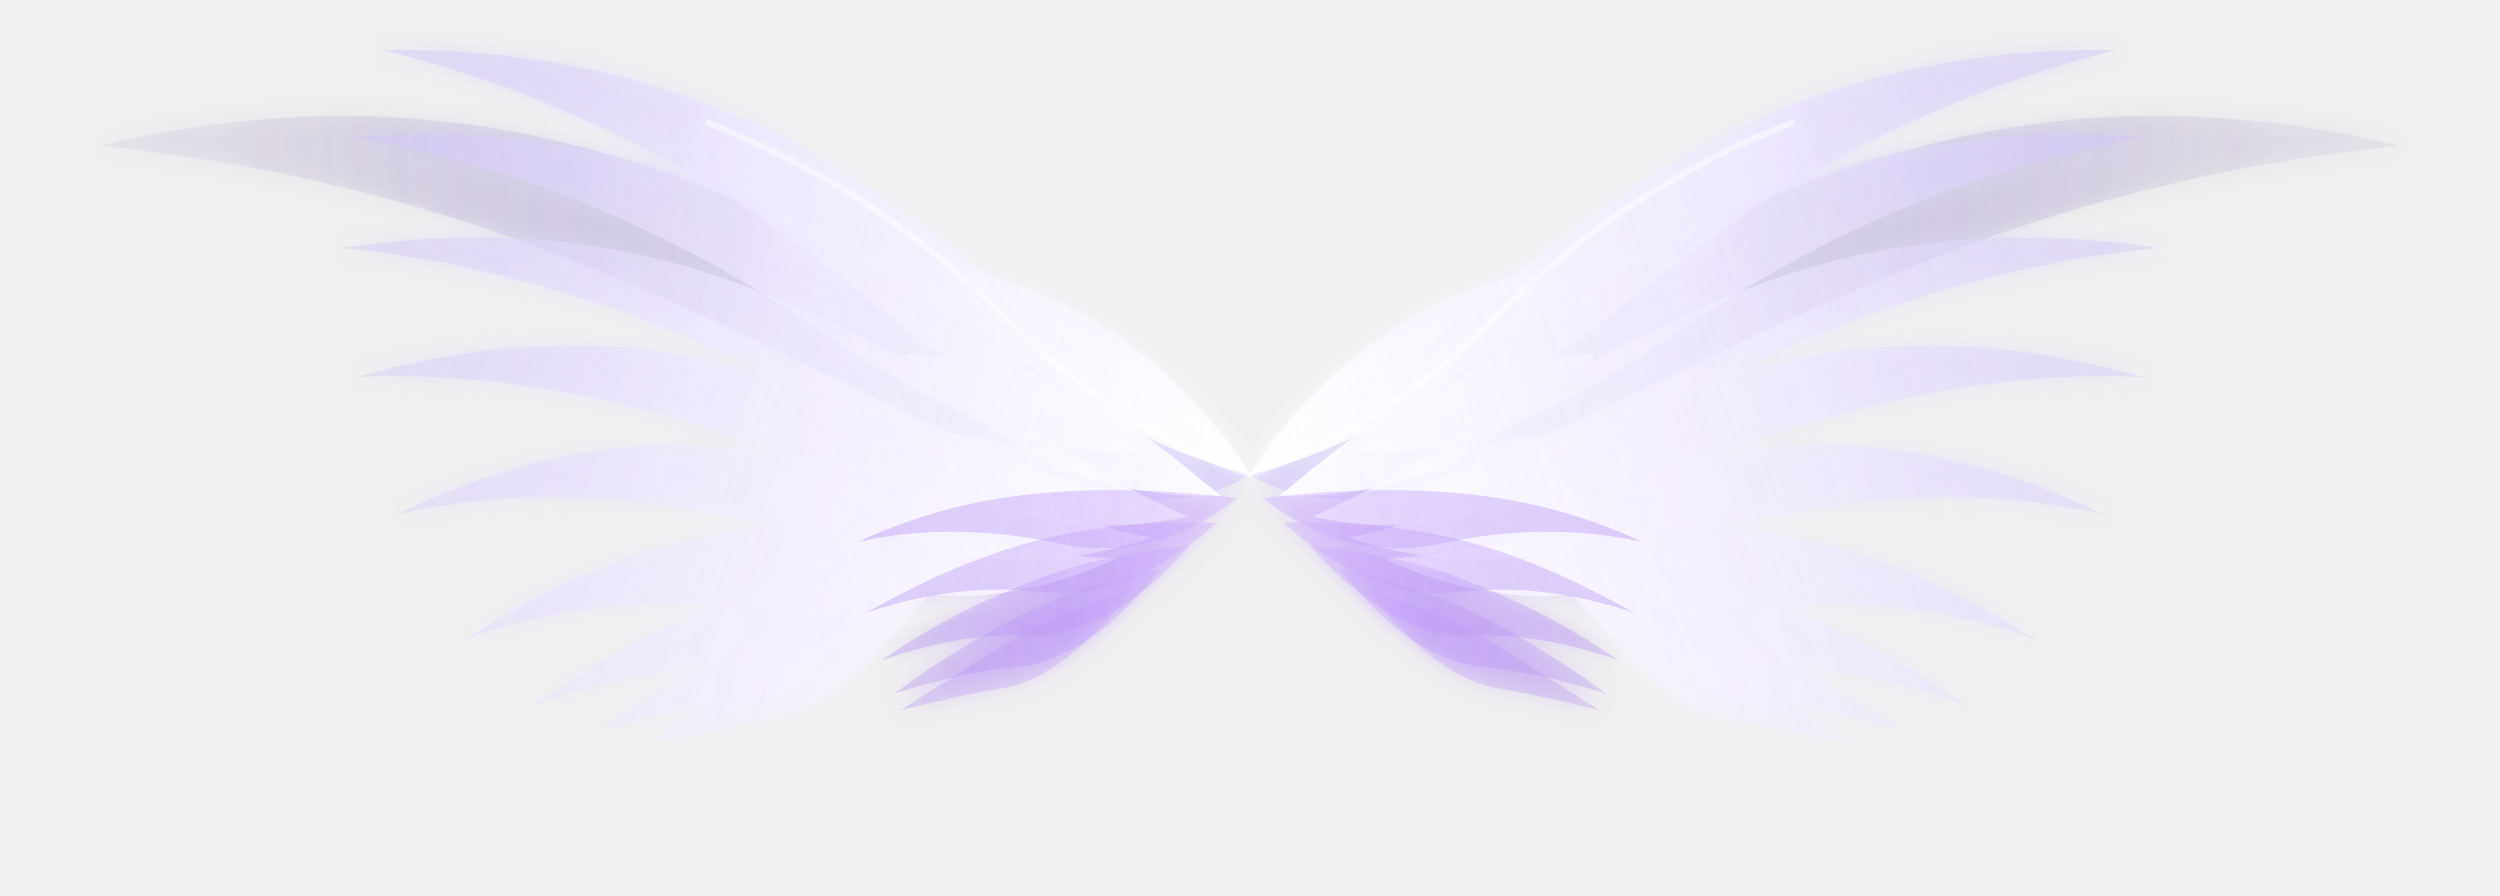
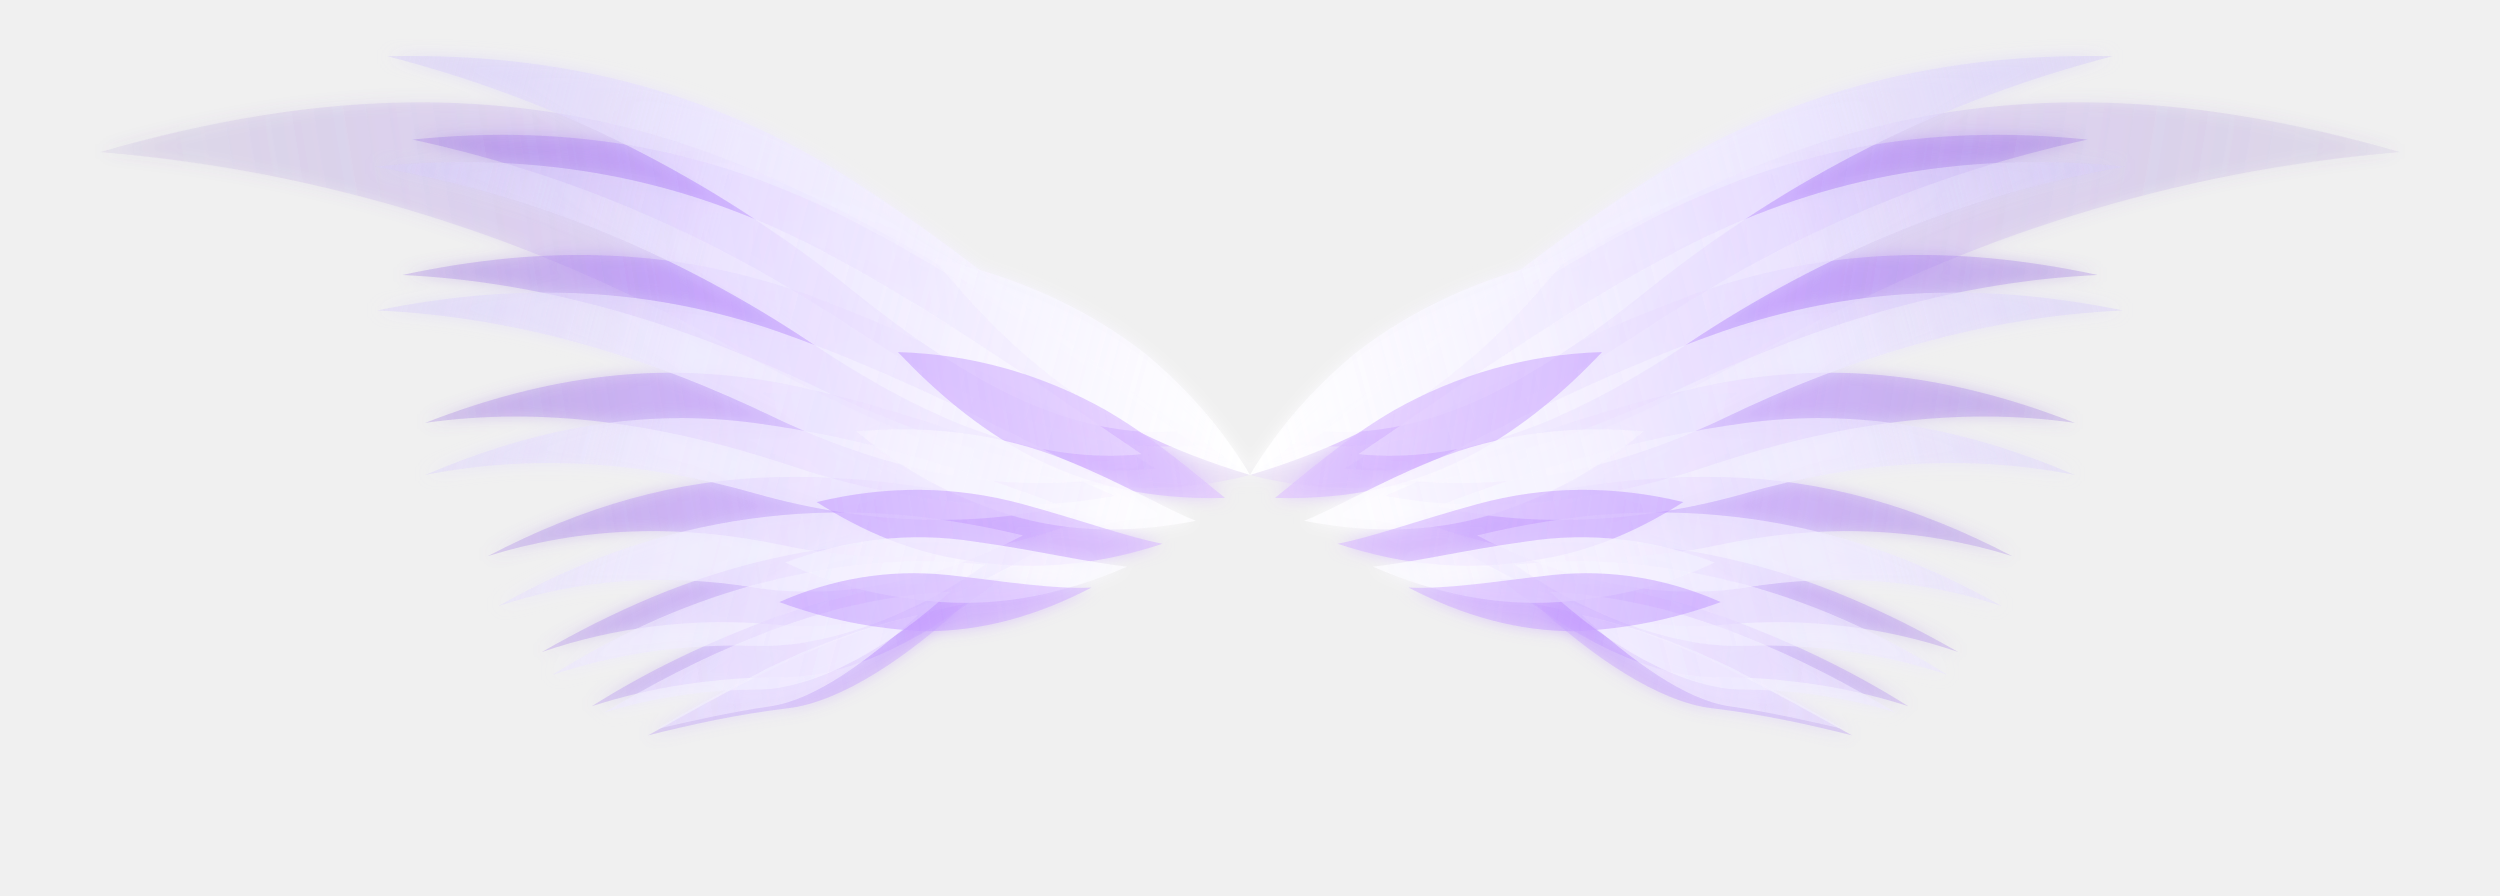
<svg xmlns="http://www.w3.org/2000/svg" viewBox="0 0 1200 430" fill="none">
  <defs>
-     <linearGradient id="whiteFeather" x1="600" y1="230" x2="55" y2="65" gradientUnits="userSpaceOnUse">
-       <stop stop-color="#ffffff" stop-opacity=".94" />
-       <stop offset=".42" stop-color="#f1ecff" stop-opacity=".78" />
-       <stop offset=".76" stop-color="#d6ccf8" stop-opacity=".54" />
-       <stop offset="1" stop-color="#b4a8ea" stop-opacity=".22" />
+     <linearGradient id="w" x1="600" y1="220" x2="70" y2="80" gradientUnits="userSpaceOnUse">
+       <stop stop-color="#fff" stop-opacity=".94" />
+       <stop offset=".5" stop-color="#eee9ff" stop-opacity=".78" />
+       <stop offset="1" stop-color="#c9bdf3" stop-opacity=".30" />
    </linearGradient>
-     <linearGradient id="purpleFeather" x1="600" y1="235" x2="170" y2="300" gradientUnits="userSpaceOnUse">
-       <stop stop-color="#d5b8ff" stop-opacity=".54" />
-       <stop offset=".48" stop-color="#a478ef" stop-opacity=".40" />
-       <stop offset="1" stop-color="#6e4caf" stop-opacity=".14" />
+     <linearGradient id="p" x1="600" y1="225" x2="80" y2="310" gradientUnits="userSpaceOnUse">
+       <stop stop-color="#e2c8ff" stop-opacity=".72" />
+       <stop offset=".45" stop-color="#b98cff" stop-opacity=".56" />
+       <stop offset="1" stop-color="#7652bd" stop-opacity=".24" />
    </linearGradient>
-     <linearGradient id="baseShade" x1="600" y1="230" x2="120" y2="260" gradientUnits="userSpaceOnUse">
-       <stop stop-color="#cbb9ff" stop-opacity=".58" />
-       <stop offset="1" stop-color="#6d58a7" stop-opacity=".12" />
-     </linearGradient>
-     <filter id="glow" x="-15%" y="-25%" width="130%" height="155%">
-       <feGaussianBlur stdDeviation="4.5" result="b" />
+     <filter id="g" x="-15%" y="-25%" width="130%" height="155%">
+       <feGaussianBlur stdDeviation="3.5" result="b" />
      <feMerge>
        <feMergeNode in="b" />
        <feMergeNode in="SourceGraphic" />
      </feMerge>
    </filter>
  </defs>
-   <g filter="url(#glow)">
+   <g filter="url(#g)">
    <g id="L">
-       <path d="M600 228C552 211 518 193 476 164C416 123 354 91 284 72C205 50 127 51 48 70C138 79 220 101 302 136C380 169 457 213 522 234C554 244 580 240 600 228Z" fill="url(#baseShade)" opacity=".62" />
-       <path d="M566 208C523 174 476 130 416 90C349 45 274 23 184 24C267 45 342 82 412 140C467 185 516 212 566 208Z" fill="url(#whiteFeather)" opacity=".98" />
-       <path d="M548 217C502 184 453 145 394 113C326 76 254 59 170 66C249 80 322 110 391 157C448 196 498 220 548 217Z" fill="url(#whiteFeather)" opacity=".96" />
-       <path d="M529 226C481 199 432 168 372 143C306 115 239 108 164 119C236 126 306 148 374 182C431 211 482 230 529 226Z" fill="url(#whiteFeather)" opacity=".93" />
-       <path d="M511 237C463 215 414 193 356 177C296 160 237 163 171 181C233 178 295 190 360 212C414 231 467 244 511 237Z" fill="url(#whiteFeather)" opacity=".90" />
-       <path d="M494 248C447 232 400 220 348 215C295 210 244 221 190 247C242 235 296 236 354 249C408 261 456 260 494 248Z" fill="url(#whiteFeather)" opacity=".86" />
-       <path d="M478 259C435 251 394 249 349 256C304 263 264 281 223 307C264 292 307 287 354 292C401 297 444 283 478 259Z" fill="url(#whiteFeather)" opacity=".81" />
-       <path d="M463 270C426 269 391 274 354 287C318 300 286 318 255 339C287 327 322 320 359 319C398 318 435 299 463 270Z" fill="url(#whiteFeather)" opacity=".75" />
-       <path d="M450 280C419 285 390 294 361 308C332 322 309 336 286 351C311 344 337 338 365 335C396 331 428 310 450 280Z" fill="url(#whiteFeather)" opacity=".69" />
-       <path d="M439 289C413 298 389 309 367 322C345 335 327 346 310 357C329 353 348 349 370 345C394 341 420 320 439 289Z" fill="url(#whiteFeather)" opacity=".63" />
-       <path d="M600 228C560 217 531 202 505 182C484 165 466 146 449 126C486 133 521 148 548 170C573 190 590 211 600 228Z" fill="url(#whiteFeather)" opacity=".99" />
-       <path d="M586 238C552 239 522 232 495 217C471 204 451 188 434 170C468 171 501 180 529 196C553 210 571 226 586 238Z" fill="url(#whiteFeather)" opacity=".97" />
-       <path d="M570 248C537 255 508 253 480 244C456 236 434 224 416 208C449 205 481 210 511 221C537 231 556 242 570 248Z" fill="url(#whiteFeather)" opacity=".95" />
-       <path d="M553 258C523 268 494 271 466 267C440 263 419 254 398 241C430 234 461 234 492 242C519 249 539 256 553 258Z" fill="url(#whiteFeather)" opacity=".92" />
-       <path d="M536 268C508 281 481 287 453 286C428 285 404 279 382 269C409 259 438 256 467 260C495 263 518 268 536 268Z" fill="url(#whiteFeather)" opacity=".89" />
-       <path d="M594 239C558 235 527 234 497 237C466 240 438 248 412 260C445 253 476 254 509 261C543 268 571 257 594 239Z" fill="url(#purpleFeather)" opacity=".82" />
-       <path d="M584 251C551 250 521 253 492 261C464 269 439 281 416 294C443 285 470 281 499 284C531 288 559 273 584 251Z" fill="url(#purpleFeather)" opacity=".78" />
-       <path d="M571 262C540 265 513 271 488 282C463 292 442 304 423 317C446 309 470 304 495 305C523 306 550 286 571 262Z" fill="url(#purpleFeather)" opacity=".74" />
-       <path d="M557 273C529 279 505 287 483 299C462 310 444 322 429 333C448 327 468 322 489 320C513 318 538 298 557 273Z" fill="url(#purpleFeather)" opacity=".68" />
-       <path d="M543 283C518 291 497 300 478 312C460 323 445 333 432 341C448 337 465 333 483 330C503 326 525 308 543 283Z" fill="url(#purpleFeather)" opacity=".62" />
-       <path d="M600 228C551 211 514 184 481 151C441 111 396 81 340 59" stroke="#fff" stroke-opacity=".46" stroke-width="3" stroke-linecap="round" />
+       <path d="M600 228C520 172 442 113 350 77C251 38 152 43 48 73C157 82 256 114 348 165C437 214 520 249 600 228Z" fill="url(#p)" opacity=".32" />
+       <path d="M574 214C522 176 470 137 409 106C343 72 276 59 198 67C272 83 340 112 404 154C462 192 516 218 574 214Z" fill="url(#p)" opacity=".72" />
+       <path d="M555 225C501 193 449 164 389 142C326 119 263 117 193 132C259 135 324 154 390 185C449 213 503 230 555 225Z" fill="url(#p)" opacity=".70" />
+       <path d="M535 238C481 214 431 195 375 184C318 173 263 180 204 203C260 195 317 203 378 223C434 242 488 247 535 238Z" fill="url(#p)" opacity=".68" />
+       <path d="M516 251C466 236 421 228 373 229C325 230 280 243 234 267C279 253 326 251 377 262C426 272 475 267 516 251Z" fill="url(#p)" opacity=".66" />
+       <path d="M497 265C452 258 412 259 371 268C331 277 295 293 260 313C295 301 333 296 375 300C416 304 460 287 497 265Z" fill="url(#p)" opacity=".64" />
+       <path d="M480 278C441 278 407 284 373 296C340 308 311 322 284 339C312 330 342 325 377 325C411 325 449 303 480 278Z" fill="url(#p)" opacity=".62" />
+       <path d="M463 290C431 296 402 306 375 319C350 331 329 343 311 353C331 348 353 343 378 340C404 337 436 315 463 290Z" fill="url(#p)" opacity=".60" />
+       <path d="M566 207C520 170 474 129 416 91C350 47 276 25 186 27C267 48 340 84 410 140C466 185 516 211 566 207Z" fill="url(#w)" />
+       <path d="M548 218C499 185 451 150 394 120C329 86 260 72 180 80C255 93 324 121 390 165C447 203 498 223 548 218Z" fill="url(#w)" opacity=".96" />
+       <path d="M529 230C478 204 430 179 373 159C312 138 250 135 181 149C246 152 309 170 373 201C430 228 482 236 529 230Z" fill="url(#w)" opacity=".92" />
+       <path d="M510 243C460 224 414 210 362 203C309 196 258 205 204 228C255 218 307 221 363 237C416 252 468 253 510 243Z" fill="url(#w)" opacity=".88" />
+       <path d="M491 257C445 246 404 243 360 249C317 255 278 269 239 291C278 278 318 275 362 282C406 289 453 277 491 257Z" fill="url(#w)" opacity=".84" />
+       <path d="M473 271C434 267 398 271 361 281C325 291 294 306 265 324C295 314 327 309 363 310C400 311 442 293 473 271Z" fill="url(#w)" opacity=".80" />
+       <path d="M456 284C423 286 394 293 364 305C336 316 312 329 290 342C313 335 338 331 365 331C394 330 429 309 456 284Z" fill="url(#w)" opacity=".76" />
+       <path d="M441 295C414 301 391 310 368 321C347 332 330 341 315 350C332 346 350 342 370 339C391 336 417 317 441 295Z" fill="url(#w)" opacity=".70" />
+       <path d="M600 228C560 216 531 201 505 181C483 164 465 145 448 124C487 132 522 148 550 170C574 190 590 211 600 228Z" fill="url(#w)" />
+       <path d="M588 239C552 240 521 233 493 218C469 205 449 188 431 169C467 170 501 180 531 197C555 211 573 227 588 239Z" fill="url(#p)" opacity=".90" />
+       <path d="M574 250C538 257 507 255 478 245C452 236 430 223 411 207C446 204 480 208 512 221C539 232 559 244 574 250Z" fill="url(#w)" opacity=".94" />
+       <path d="M558 261C525 272 494 274 464 269C437 265 414 255 392 241C425 233 458 233 491 242C520 250 542 258 558 261Z" fill="url(#p)" opacity=".88" />
+       <path d="M541 272C511 285 482 291 452 289C425 287 400 281 377 270C406 259 436 255 468 260C497 264 522 270 541 272Z" fill="url(#w)" opacity=".88" />
+       <path d="M524 282C497 296 471 303 444 303C419 302 396 297 374 289C399 278 426 273 455 276C482 279 506 283 524 282Z" fill="url(#p)" opacity=".82" />
    </g>
    <g transform="translate(1200 0) scale(-1 1)">
      <use href="#L" />
    </g>
  </g>
</svg>
